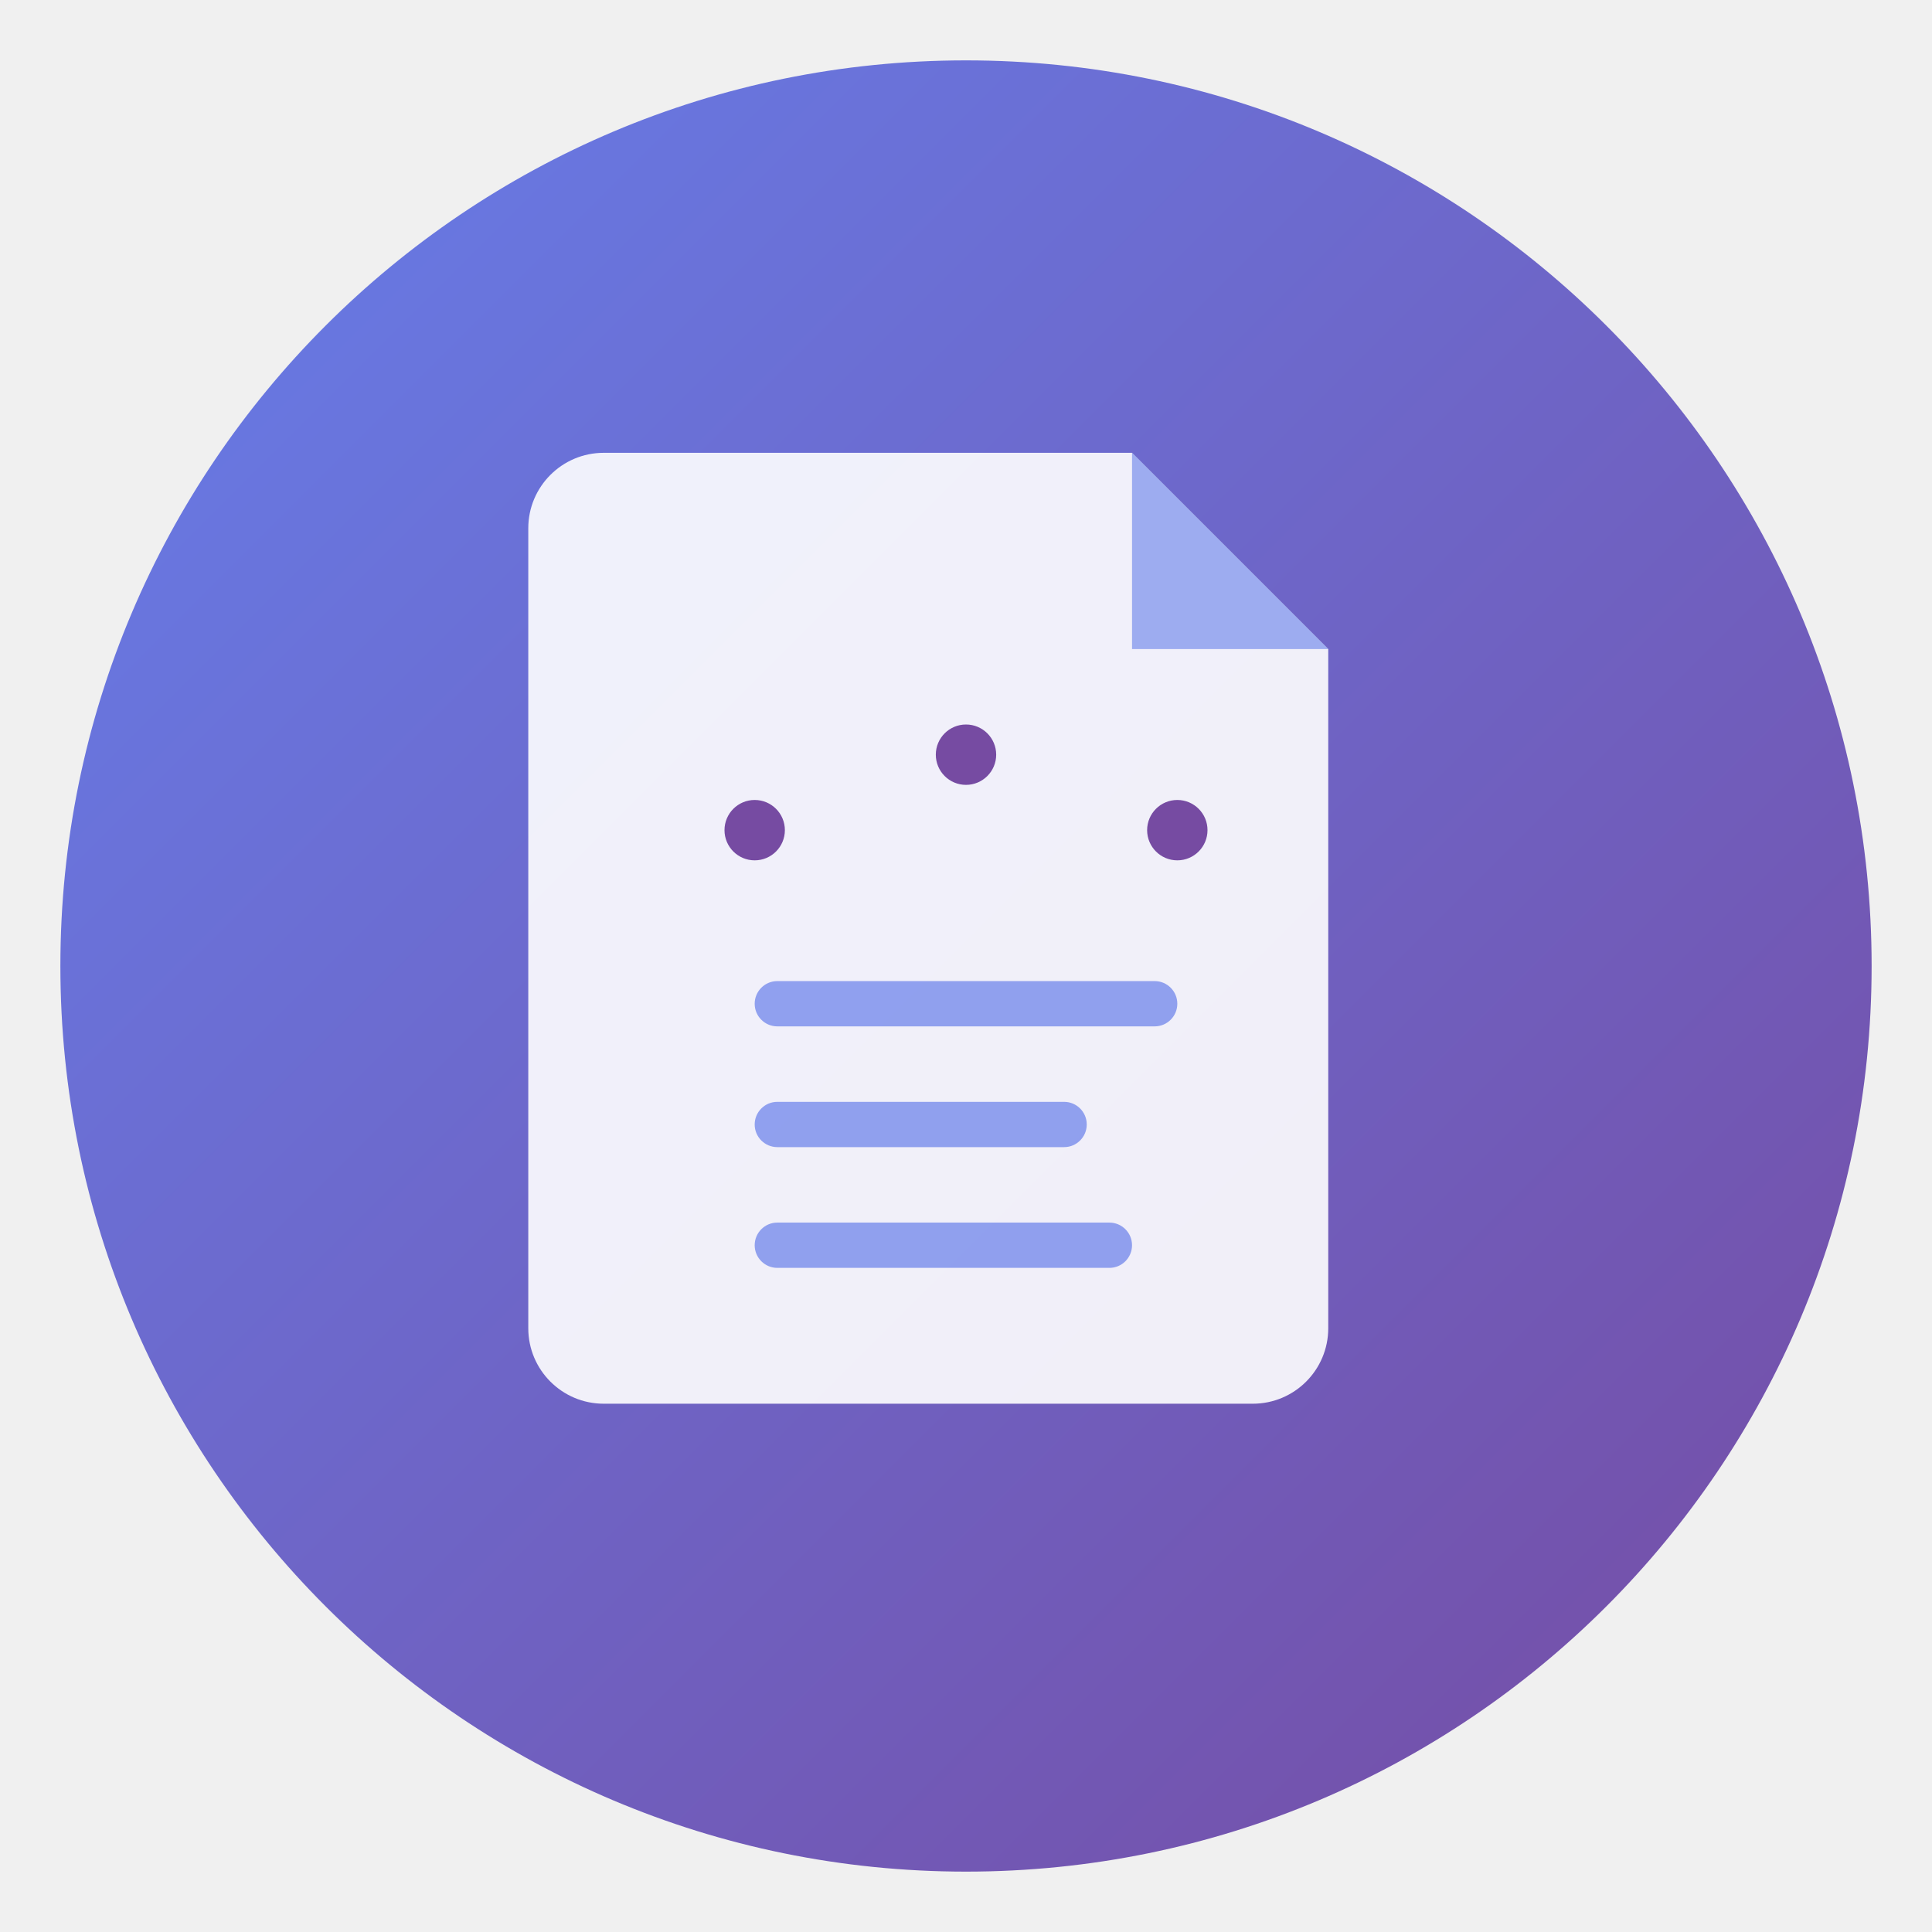
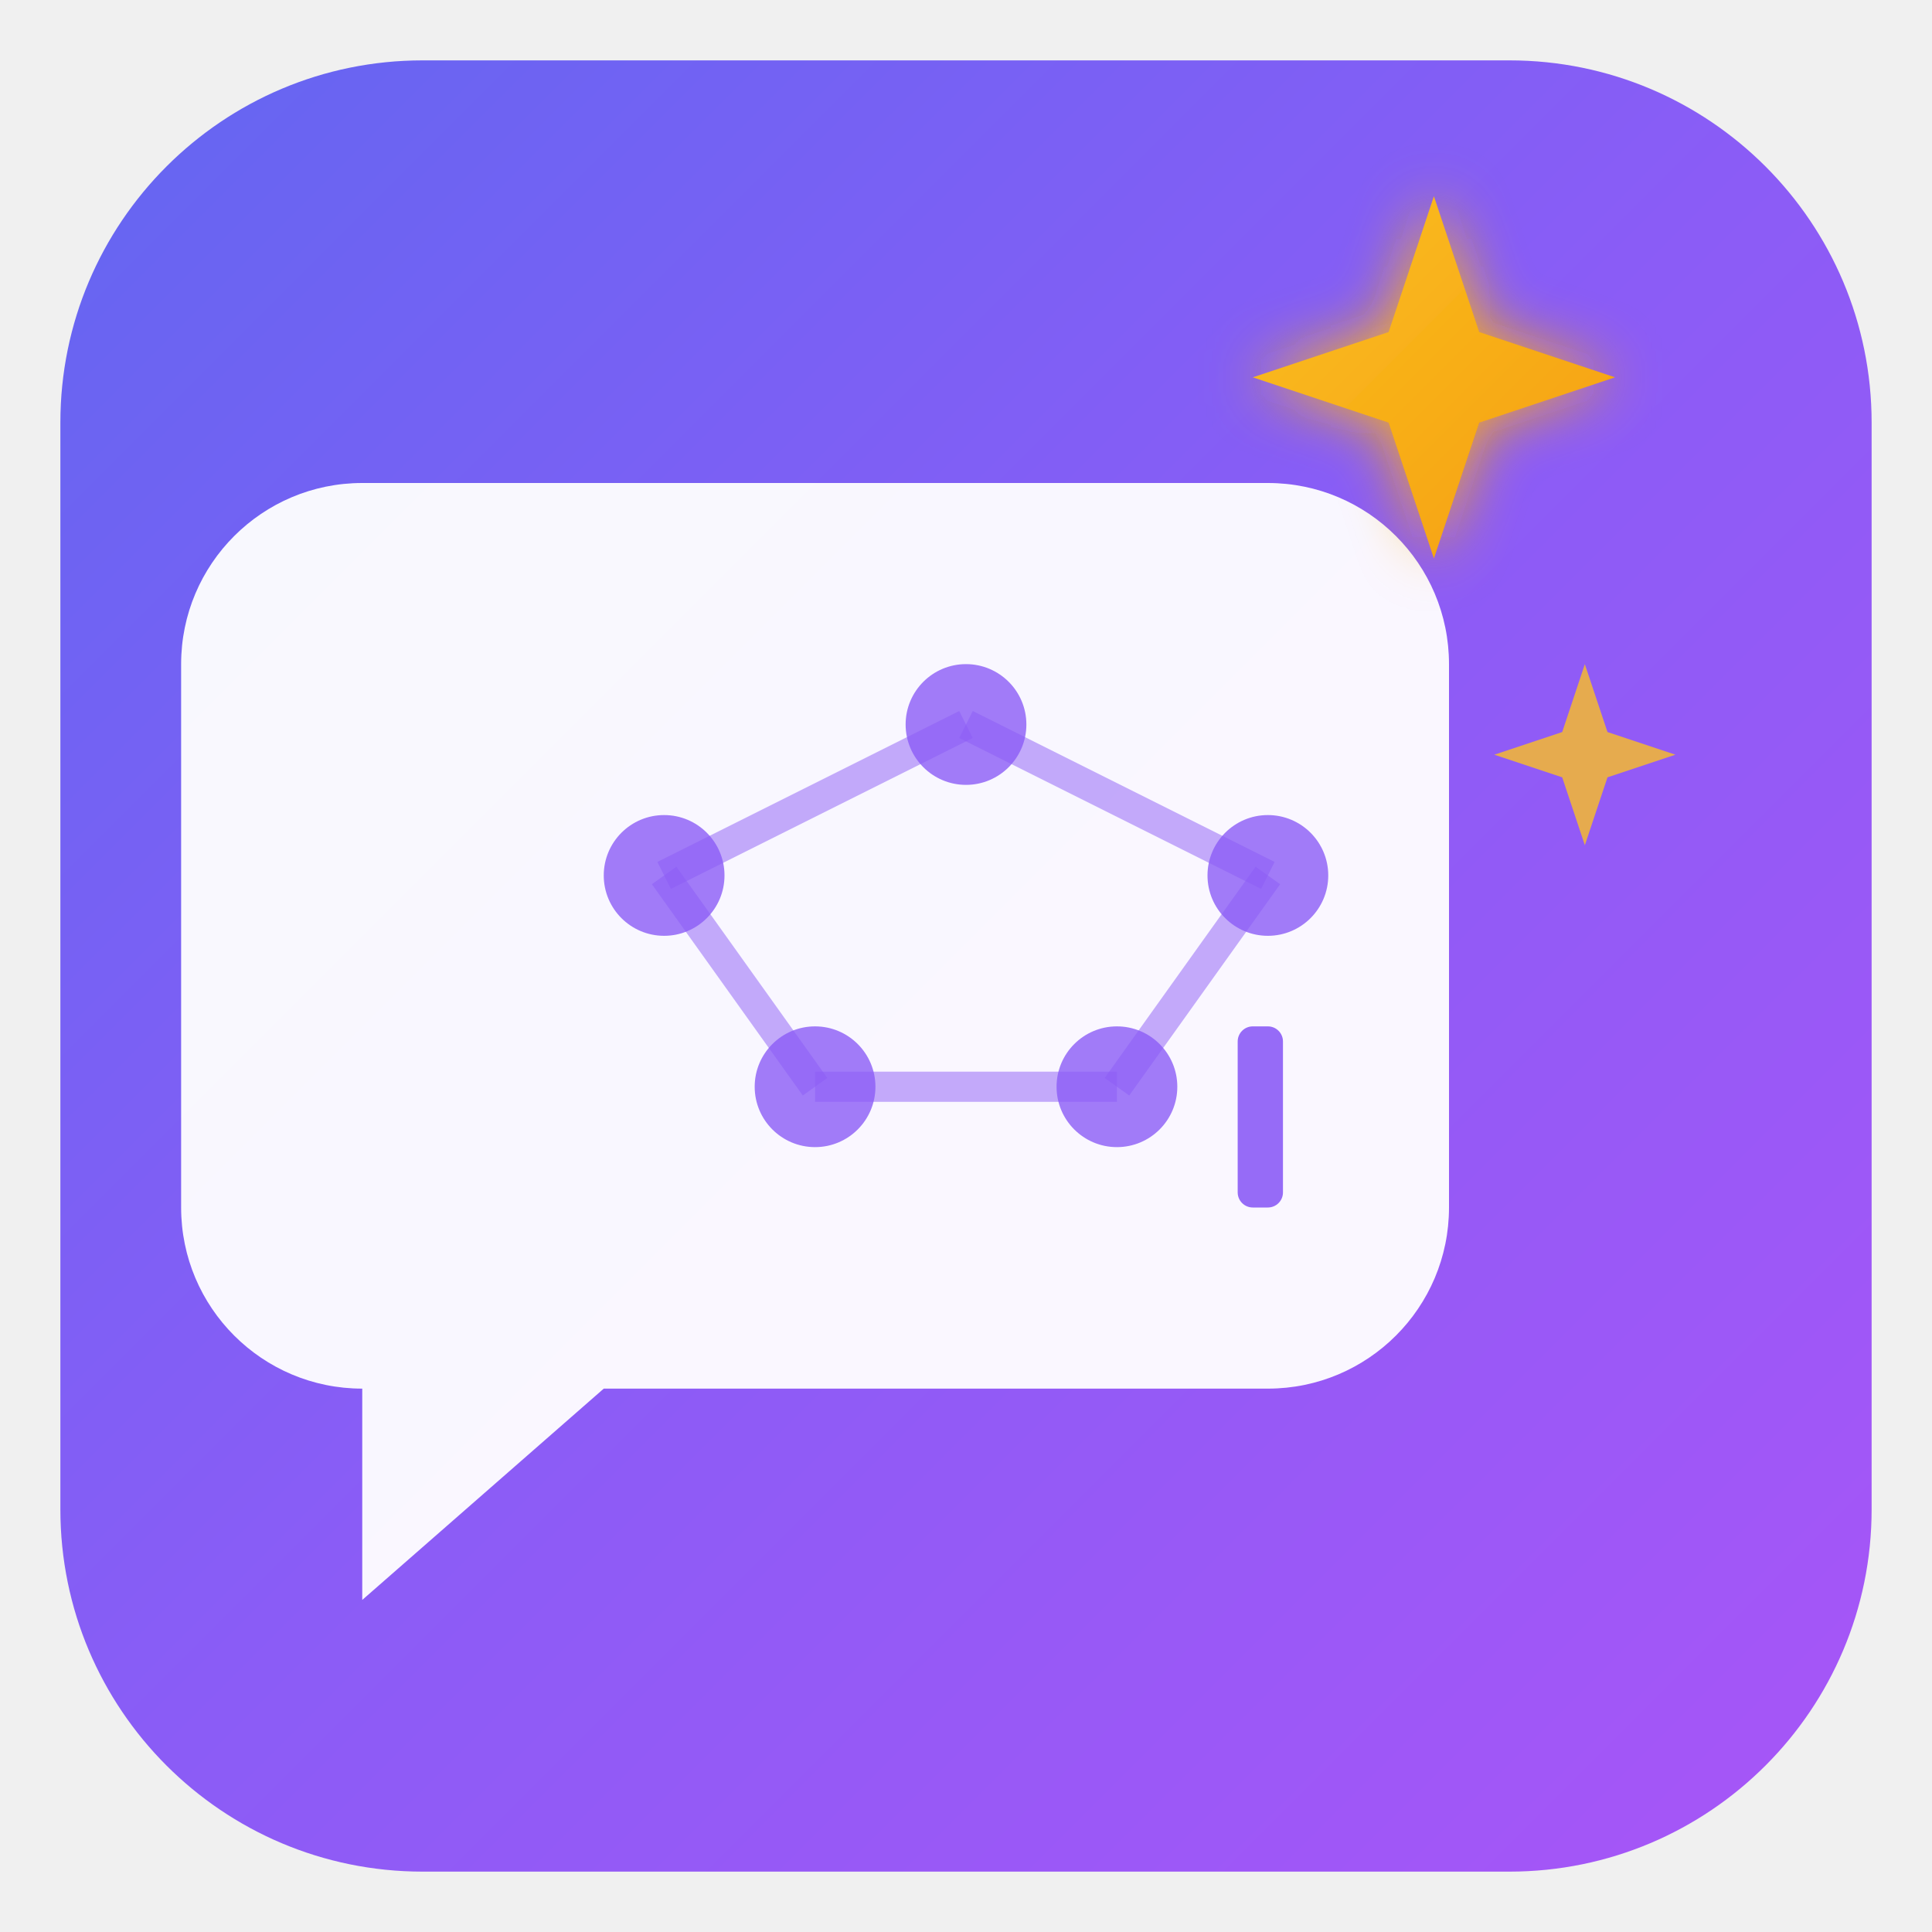
<svg xmlns="http://www.w3.org/2000/svg" width="128" height="128" viewBox="0 0 128 128">
  <defs>
-     <linearGradient id="grad" x1="0%" y1="0%" x2="100%" y2="100%">
-       <stop offset="0%" style="stop-color:#667eea;stop-opacity:1" />
-       <stop offset="100%" style="stop-color:#764ba2;stop-opacity:1" />
+     <linearGradient id="mainGrad" x1="0%" y1="0%" x2="100%" y2="100%">
+       <stop offset="0%" style="stop-color:#6366f1;stop-opacity:1" />
+       <stop offset="50%" style="stop-color:#8b5cf6;stop-opacity:1" />
+       <stop offset="100%" style="stop-color:#a855f7;stop-opacity:1" />
+     </linearGradient>
+     <filter id="glow" x="-20%" y="-20%" width="140%" height="140%">
+       <feGaussianBlur stdDeviation="2" result="coloredBlur" />
+       <feMerge>
+         <feMergeNode in="coloredBlur" />
+         <feMergeNode in="SourceGraphic" />
+       </feMerge>
+     </filter>
+     <linearGradient id="sparkleGrad" x1="0%" y1="0%" x2="100%" y2="100%">
+       <stop offset="0%" style="stop-color:#fbbf24;stop-opacity:1" />
+       <stop offset="100%" style="stop-color:#f59e0b;stop-opacity:1" />
    </linearGradient>
  </defs>
-   <circle cx="64" cy="64" r="60" fill="url(#grad)" />
-   <path d="M40 30 h35 l13 13 v45 a5 5 0 0 1 -5 5 h-43 a5 5 0 0 1 -5 -5 v-53 a5 5 0 0 1 5 -5 z" fill="white" opacity="0.9" />
-   <path d="M75 30 v13 h13 z" fill="#667eea" opacity="0.6" />
-   <circle cx="50" cy="55" r="2" fill="#764ba2" />
-   <circle cx="64" cy="50" r="2" fill="#764ba2" />
-   <circle cx="78" cy="55" r="2" fill="#764ba2" />
-   <rect x="50" y="65" width="28" height="3" rx="1.5" fill="#667eea" opacity="0.7" />
-   <rect x="50" y="73" width="22" height="3" rx="1.5" fill="#667eea" opacity="0.7" />
-   <rect x="50" y="81" width="25" height="3" rx="1.5" fill="#667eea" opacity="0.7" />
+   <rect x="4" y="4" width="120" height="120" rx="24" fill="url(#mainGrad)" />
+   <path d="M24 32 h60 a12 12 0 0 1 12 12 v36 a12 12 0 0 1 -12 12 h-44 l-16 14 v-14 a12 12 0 0 1 -12 -12 v-36 a12 12 0 0 1 12 -12 z" fill="white" opacity="0.95" />
+   <circle cx="44" cy="58" r="4" fill="#8b5cf6" opacity="0.8" />
+   <circle cx="64" cy="48" r="4" fill="#8b5cf6" opacity="0.8" />
+   <circle cx="84" cy="58" r="4" fill="#8b5cf6" opacity="0.8" />
+   <circle cx="54" cy="72" r="4" fill="#8b5cf6" opacity="0.8" />
+   <circle cx="74" cy="72" r="4" fill="#8b5cf6" opacity="0.8" />
+   <line x1="44" y1="58" x2="64" y2="48" stroke="#8b5cf6" stroke-width="2" opacity="0.5" />
+   <line x1="64" y1="48" x2="84" y2="58" stroke="#8b5cf6" stroke-width="2" opacity="0.5" />
+   <line x1="44" y1="58" x2="54" y2="72" stroke="#8b5cf6" stroke-width="2" opacity="0.5" />
+   <line x1="84" y1="58" x2="74" y2="72" stroke="#8b5cf6" stroke-width="2" opacity="0.5" />
+   <line x1="54" y1="72" x2="74" y2="72" stroke="#8b5cf6" stroke-width="2" opacity="0.5" />
+   <g transform="translate(95, 25)" filter="url(#glow)">
+     <path d="M0 -12 L3 -3 L12 0 L3 3 L0 12 L-3 3 L-12 0 L-3 -3 Z" fill="url(#sparkleGrad)" />
+   </g>
+   <g transform="translate(105, 50)">
+     <path d="M0 -6 L1.5 -1.5 L6 0 L1.5 1.5 L0 6 L-1.5 1.5 L-6 0 L-1.5 -1.5 Z" fill="#fbbf24" opacity="0.8" />
+   </g>
+   <rect x="82" y="68" width="3" height="12" rx="1" fill="#8b5cf6" opacity="0.9">
+     <animate attributeName="opacity" values="0.9;0.3;0.9" dur="1.5s" repeatCount="indefinite" />
+   </rect>
</svg>
